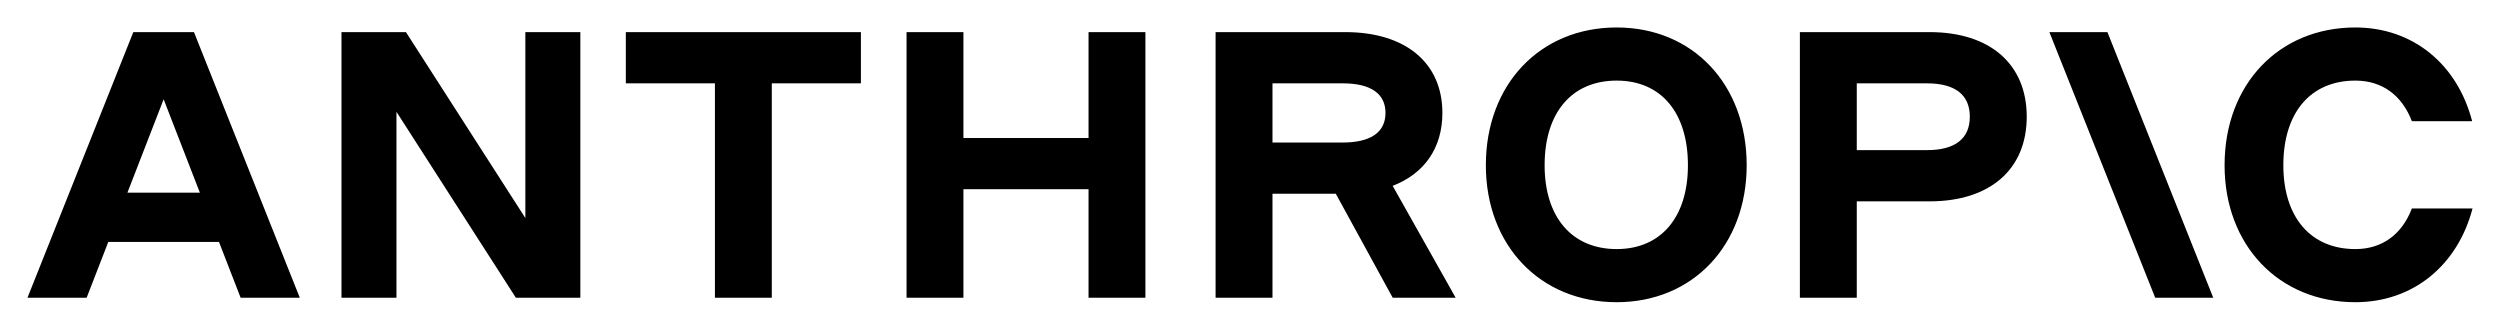
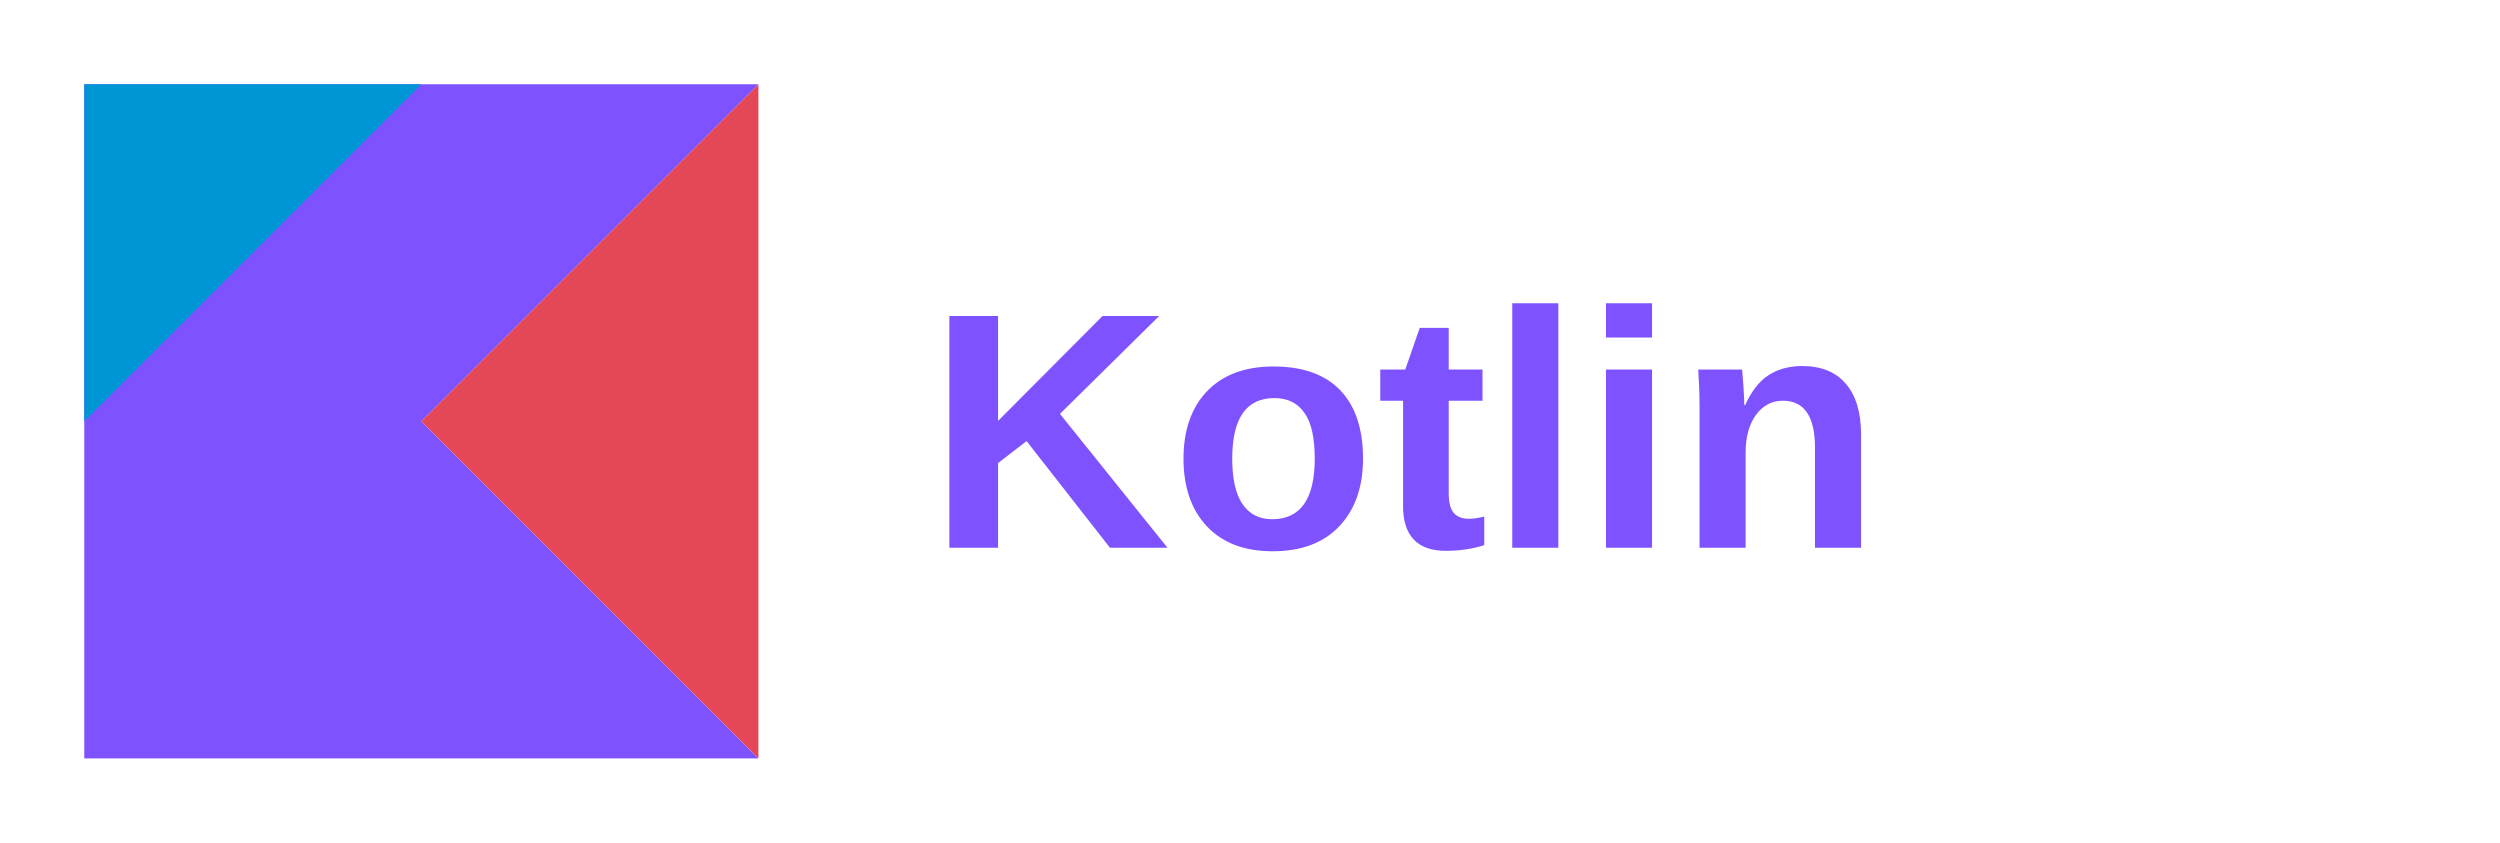
- <svg xmlns="http://www.w3.org/2000/svg" fill="currentColor" fill-rule="evenodd" height="1em" style="flex:none;line-height:1" viewBox="0 0 182 24">
-   <path d="M38.247 15.874L29.553 2.338H24.86v19.337h4.002V8.139l8.694 13.536h4.693V2.338h-4.003v13.536zm7.313-9.807h6.487v15.608h4.14V6.067h6.487v-3.73H45.56v3.73zm33.686 3.978h-9.109V2.338h-4.14v19.337h4.14v-7.9h9.109v7.9h4.14V2.338h-4.14v7.707zm13.39-3.978h5.108c2.043 0 3.12.746 3.12 2.155 0 1.408-1.077 2.154-3.12 2.154h-5.107v-4.31zm12.37 2.155c0-3.647-2.679-5.884-7.068-5.884h-9.443v19.337h4.142v-7.57h4.61l4.142 7.57h4.583l-4.586-8.146c2.302-.885 3.62-2.75 3.62-5.307zm12.686 9.91c-3.257 0-5.244-2.32-5.244-6.104 0-3.84 1.987-6.16 5.244-6.16 3.23 0 5.189 2.32 5.189 6.16 0 3.784-1.96 6.105-5.189 6.105zm0-16.132c-5.575 0-9.522 4.144-9.522 10.028 0 5.828 3.947 9.972 9.522 9.972 5.547 0 9.466-4.144 9.466-9.972C127.158 6.144 123.24 2 117.692 2zm22.59 8.929h-5.109V6.067h5.11c2.043 0 3.12.829 3.12 2.43 0 1.603-1.077 2.432-3.12 2.432zm.194-8.591h-9.445v19.337h4.142v-7.017h5.303c4.39 0 7.07-2.32 7.07-6.16 0-3.84-2.68-6.16-7.07-6.16zm35.108 12.839c-.718 1.878-2.153 2.956-4.113 2.956-3.257 0-5.244-2.32-5.244-6.105 0-3.84 1.987-6.16 5.244-6.16 1.96 0 3.395 1.077 4.113 2.955h4.388C178.896 4.68 175.667 2 171.472 2c-5.576 0-9.523 4.144-9.523 10.028 0 5.828 3.947 9.972 9.522 9.972 4.223 0 7.453-2.707 8.529-6.823h-4.416zm-26.39-12.84l7.705 19.338h4.225L153.42 2.338h-4.225zM9.277 14.024l2.636-6.796 2.637 6.796H9.276zm.428-11.685L2 21.675h4.307l1.576-4.06h8.06l1.575 4.06h4.307L14.121 2.338H9.704z" />
+ <svg xmlns="http://www.w3.org/2000/svg" width="89" height="30" viewBox="0 0 89 30">
+   <rect width="89" height="30" fill="none" />
+   <path d="M3 3h24L15 15l12 12H3Z" fill="#7F52FF" />
+   <path d="M3 3h12L3 15Z" fill="#0095D5" />
+   <path d="M15 15 27 3v24Z" fill="#E44857" />
+   <text x="33" y="19.5" font-family="Arial,sans-serif" font-size="12" font-weight="600" fill="#7F52FF">Kotlin</text>
</svg>
